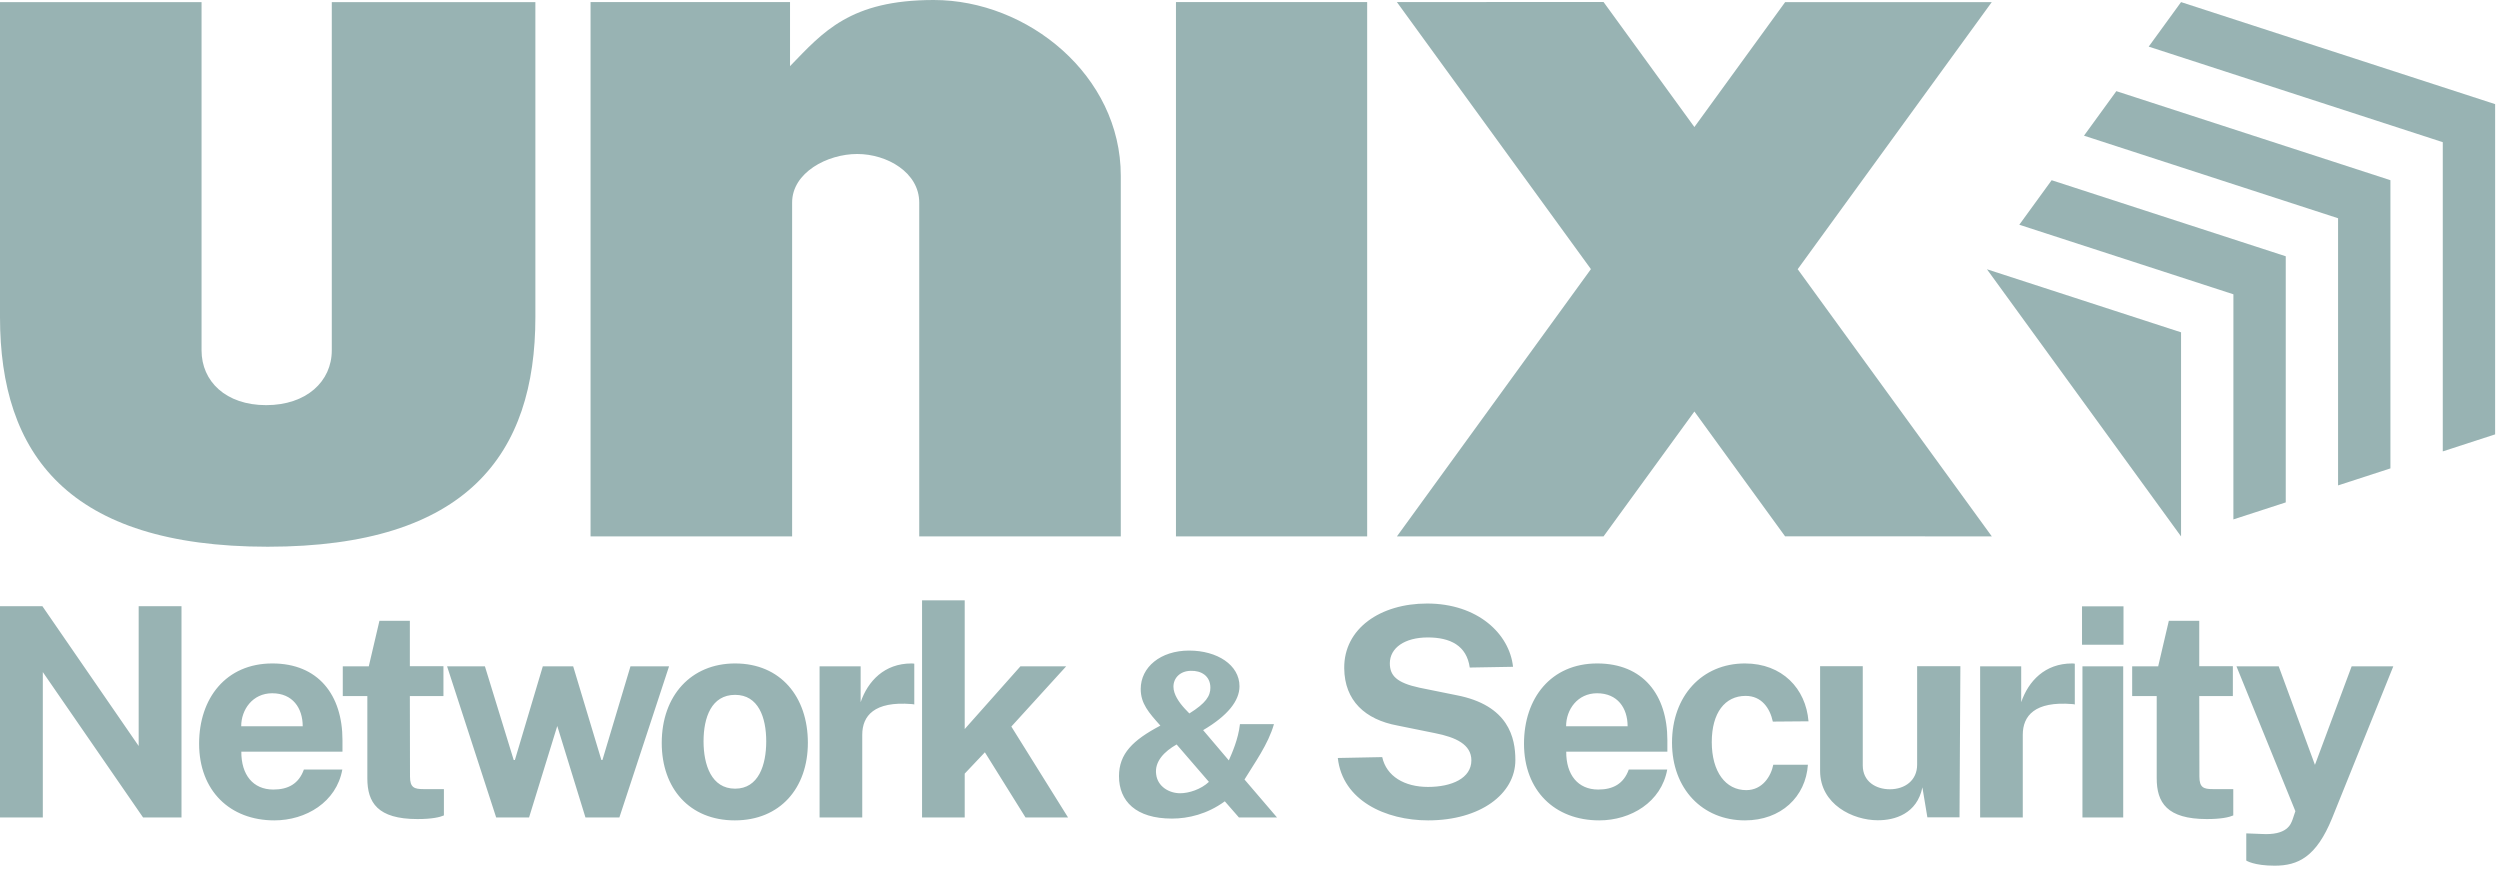
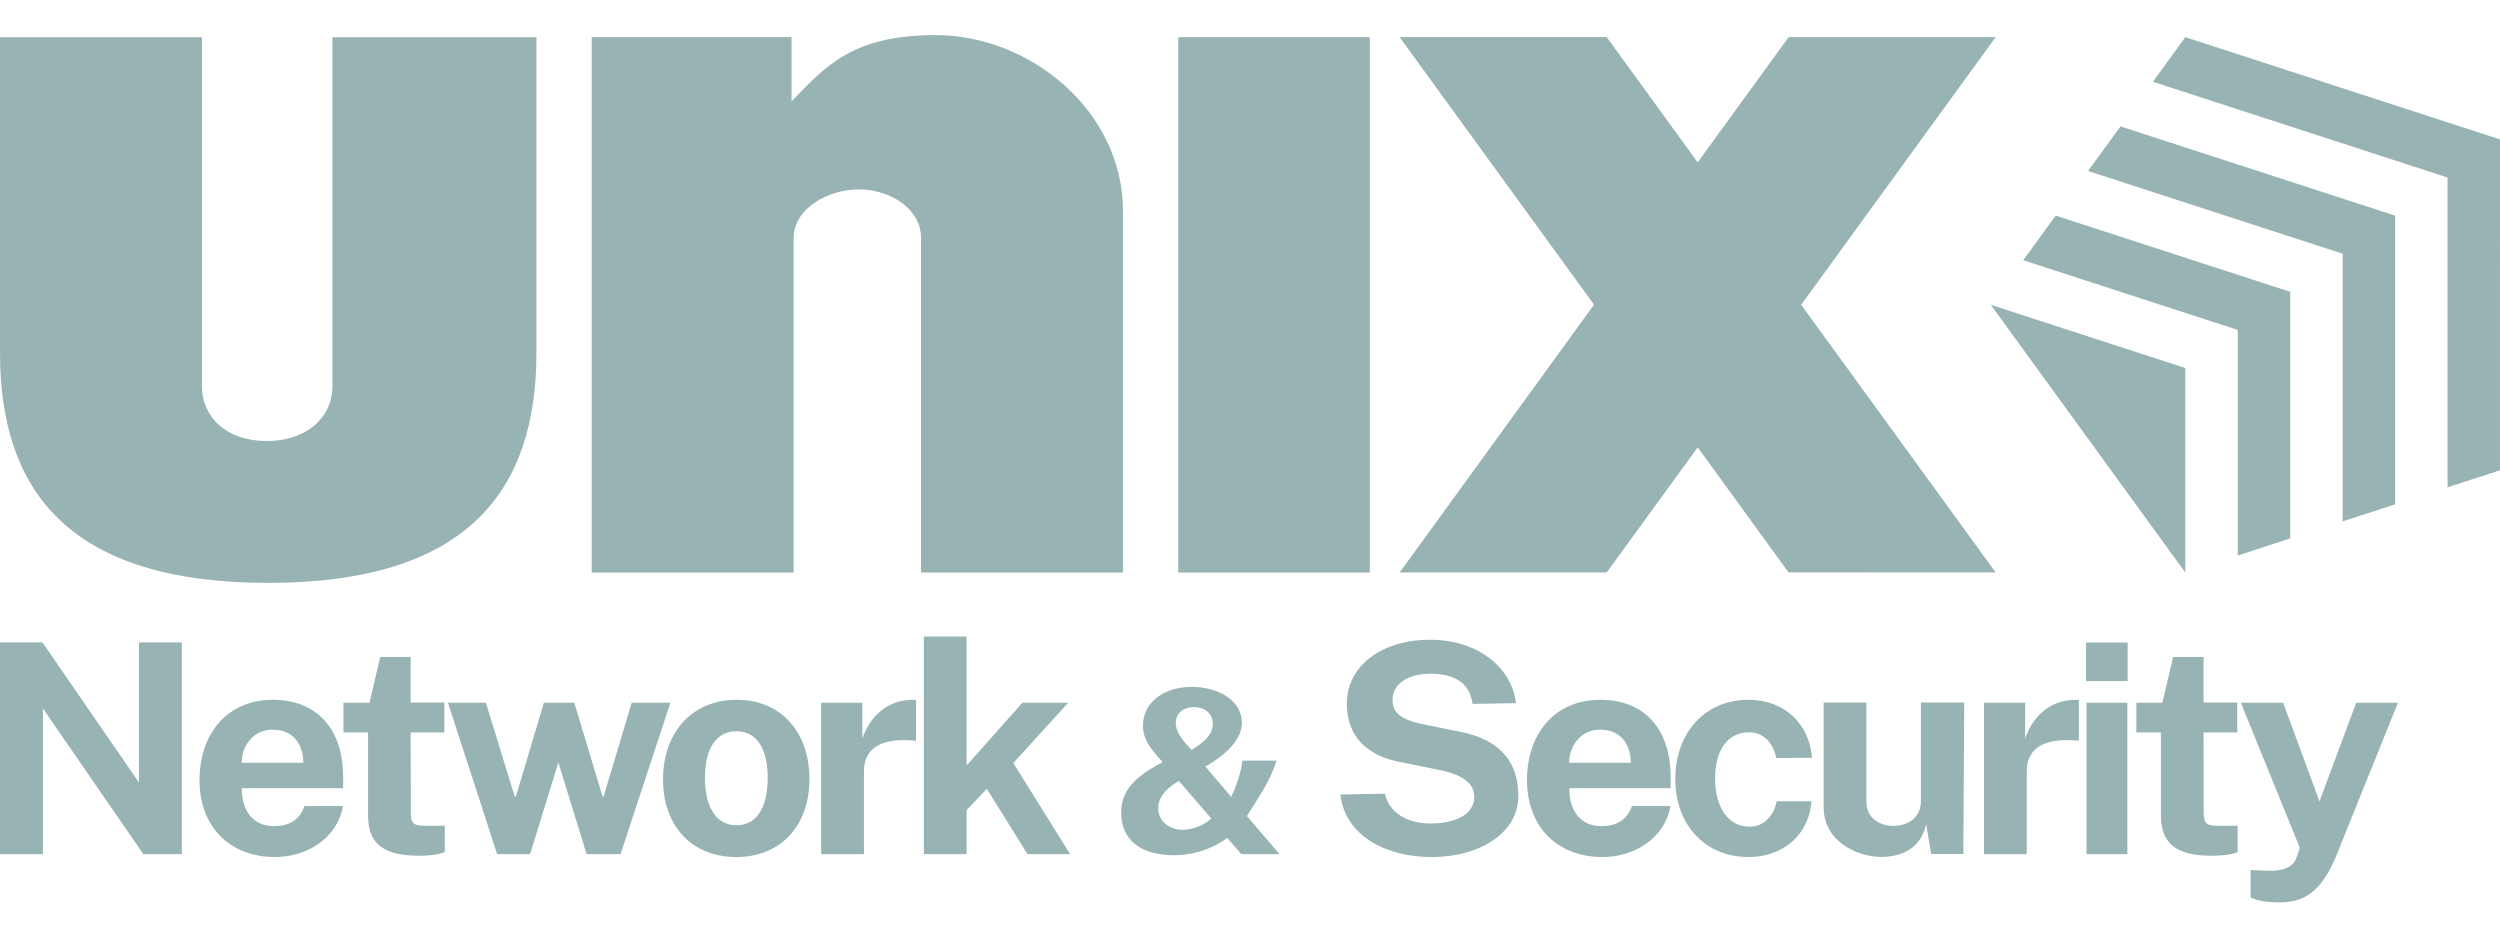
- <svg xmlns="http://www.w3.org/2000/svg" width="171" height="60" viewBox="0 0 171 60" fill="none">
-   <path fill-rule="evenodd" clip-rule="evenodd" d="M153.645 58.863V57.003L154.674 57.043C156.463 57.154 156.694 56.364 156.813 56.054L157.004 55.484L152.975 45.579H155.864L158.342 52.317L160.852 45.579H163.701L159.511 55.975C158.432 58.613 157.193 59.213 155.583 59.213C154.165 59.213 153.645 58.863 153.645 58.863ZM150.429 47.609L150.439 53.115C150.439 53.875 150.729 53.975 151.367 53.975H152.756V55.775C152.488 55.894 151.958 56.024 150.948 56.024C148.219 56.024 147.519 54.895 147.519 53.236V47.609H145.84V45.579H147.619L148.349 42.461H150.429V45.568H152.727V47.609H150.429ZM145.228 55.914H142.439V45.579H145.228V55.914ZM145.248 44.1H142.41V41.471H145.248V44.1ZM135.441 45.579H138.25V48.028C138.749 46.579 139.878 45.38 141.729 45.38C141.818 45.38 141.898 45.39 141.917 45.399V48.188C141.858 48.168 141.848 48.168 141.738 48.158C139.17 47.949 138.358 48.968 138.358 50.257V55.914H135.441V45.579ZM124.495 52.725V45.568H127.413V52.356C127.413 53.475 128.333 53.986 129.263 53.986C130.302 53.986 131.132 53.376 131.132 52.306V45.568H134.09L134.031 55.905H131.832L131.492 53.856C131.122 55.664 129.603 56.114 128.433 56.105C126.743 56.105 124.495 55.025 124.495 52.725ZM123.702 49.337L121.262 49.357C121.064 48.438 120.494 47.599 119.403 47.599C117.984 47.599 117.085 48.758 117.085 50.757C117.085 52.795 118.035 54.045 119.444 54.045C120.564 54.045 121.143 53.075 121.293 52.306H123.661C123.512 54.504 121.823 56.114 119.354 56.114C116.446 56.114 114.366 53.955 114.366 50.797C114.366 47.609 116.416 45.38 119.354 45.38C121.903 45.38 123.522 47.099 123.702 49.337ZM109.319 54.005C110.33 54.005 111.059 53.614 111.409 52.636H114.038C113.637 54.865 111.548 56.114 109.39 56.114C106.341 56.114 104.242 54.075 104.242 50.866C104.242 47.759 106.081 45.38 109.25 45.38C112.388 45.38 114.048 47.528 114.048 50.627V51.416H107.13C107.121 52.996 107.931 54.005 109.319 54.005ZM111.329 49.677C111.329 48.428 110.639 47.419 109.24 47.419C107.901 47.419 107.121 48.537 107.121 49.677H111.329ZM91.506 51.846L94.544 51.786C94.834 53.105 96.074 53.826 97.674 53.826C99.293 53.826 100.642 53.236 100.642 52.006C100.642 50.917 99.573 50.427 98.153 50.147L95.594 49.628C93.375 49.218 91.966 47.929 91.945 45.71C91.915 42.991 94.414 41.281 97.613 41.281C101.072 41.281 103.25 43.35 103.491 45.609L100.531 45.66C100.322 44.16 99.202 43.601 97.663 43.601C96.074 43.601 95.065 44.321 95.065 45.37C95.065 46.209 95.524 46.7 97.093 47.039L99.611 47.549C103.21 48.238 103.651 50.487 103.651 51.986C103.651 54.315 101.242 56.114 97.684 56.114C94.775 56.114 91.826 54.755 91.506 51.846ZM84.781 46.94C84.781 47.936 83.973 48.955 82.294 49.942L84.051 52.011C84.26 51.536 84.697 50.572 84.813 49.53H87.138C86.749 50.906 85.808 52.19 85.124 53.317L87.347 55.914H84.742L83.778 54.81C82.573 55.688 81.275 55.991 80.162 55.991C77.69 55.991 76.539 54.794 76.539 53.092C76.539 51.551 77.487 50.627 79.37 49.632C78.576 48.745 78.025 48.124 78.025 47.128C78.025 45.635 79.377 44.499 81.336 44.499C83.25 44.499 84.781 45.479 84.781 46.94ZM80.264 46.972C80.264 47.485 80.637 48.037 81.033 48.465L81.352 48.799C82.48 48.1 82.79 47.602 82.79 47.042C82.79 46.218 82.145 45.86 81.446 45.884C80.706 45.899 80.264 46.382 80.264 46.972ZM79.082 52.967C79.183 53.806 79.975 54.258 80.722 54.258C81.321 54.258 82.145 53.993 82.69 53.48L80.481 50.922C79.656 51.388 78.956 52.08 79.082 52.967ZM70.145 55.914L67.366 51.457L65.986 52.916V55.914H63.068V41.062H65.986V49.867L69.795 45.579H72.924L69.176 49.697L73.054 55.914H70.145ZM56.059 45.579H58.868V48.028C59.367 46.579 60.498 45.38 62.347 45.38C62.436 45.38 62.517 45.39 62.537 45.399V48.188C62.477 48.168 62.466 48.168 62.357 48.158C59.788 47.949 58.978 48.968 58.978 50.257V55.914H56.059V45.579ZM45.263 50.817C45.263 47.579 47.273 45.38 50.281 45.38C53.39 45.38 55.258 47.658 55.258 50.806C55.258 53.905 53.36 56.114 50.262 56.114C47.163 56.114 45.263 53.926 45.263 50.817ZM52.41 50.706C52.41 49.068 51.871 47.528 50.281 47.528C48.661 47.528 48.123 49.078 48.123 50.706C48.123 52.317 48.661 53.945 50.281 53.945C51.89 53.945 52.41 52.326 52.41 50.706ZM42.365 55.914H40.045L38.117 49.658L36.188 55.914H33.938L30.581 45.579H33.169L35.138 51.986H35.218L37.127 45.579H39.206L41.135 51.986H41.206L43.124 45.579H45.763L42.365 55.914ZM28.034 47.609L28.044 53.115C28.044 53.875 28.334 53.975 28.973 53.975H30.363V55.775C30.093 55.894 29.563 56.024 28.554 56.024C25.824 56.024 25.126 54.895 25.126 53.236V47.609H23.446V45.579H25.224L25.954 42.461H28.034V45.568H30.332V47.609H28.034ZM18.697 54.005C19.707 54.005 20.436 53.614 20.786 52.636H23.415C23.015 54.865 20.925 56.114 18.767 56.114C15.719 56.114 13.619 54.075 13.619 50.866C13.619 47.759 15.458 45.38 18.627 45.38C21.765 45.38 23.425 47.528 23.425 50.627V51.416H16.507C16.498 52.996 17.308 54.005 18.697 54.005ZM20.706 49.677C20.706 48.428 20.016 47.419 18.617 47.419C17.278 47.419 16.498 48.537 16.498 49.677H20.706ZM12.414 41.462V55.914H9.786L2.929 45.97V55.914H0V41.462H2.898L9.485 51.026V41.462H12.414ZM135.907 18.418L149.184 22.731V36.691L135.907 18.418Z" fill="#98b3b3" />
-   <path d="M138.12 15.372L140.333 12.327L156.345 17.529V34.364L152.764 35.528L152.765 20.13L138.12 15.372Z" fill="#98b3b3" />
-   <path d="M163.505 12.326V32.038L159.924 33.202V14.928L142.545 9.281L144.758 6.235L163.505 12.326Z" fill="#98b3b3" />
-   <path d="M167.086 9.725L146.971 3.189L149.184 0.144L170.667 7.123L170.666 29.711L167.086 30.875V9.724V9.725Z" fill="#98b3b3" />
-   <path d="M122.099 36.684L115.896 28.147L109.683 36.689H95.55L108.819 18.408L95.546 0.14L109.683 0.138L115.896 8.689L122.105 0.144H136.237L122.962 18.413L136.24 36.689L122.099 36.684ZM93.514 36.689H80.436V0.143H93.514V36.689ZM40.394 0.143H54.038V4.524C56.301 2.192 58.139 0 63.866 0C70.299 0 76.662 5.161 76.662 12.018V36.689L62.876 36.688V13.855C62.876 11.805 60.684 10.533 58.633 10.533C56.583 10.533 54.181 11.805 54.181 13.855V36.688H40.394V0.143ZM22.694 0.144V23.966C22.694 26.087 20.962 27.712 18.204 27.712C15.448 27.712 13.786 26.087 13.786 23.966V0.144L0 0.145V21.693C0 31.044 4.636 37.396 18.311 37.396C31.985 37.396 36.62 31.044 36.62 21.693V0.145L22.694 0.144Z" fill="#98b3b3" />
+ <svg xmlns="http://www.w3.org/2000/svg" width="100%" height="100%" viewBox="0 0 160 60">
+   <path d="M144.042,57.427l0,-1.743l0.965,0.037c1.677,0.104 1.893,-0.636 2.005,-0.927l0.179,-0.534l-3.777,-9.286l2.708,0l2.324,6.316l2.352,-6.316l2.671,0l-3.927,9.745c-1.012,2.474 -2.174,3.036 -3.683,3.036c-1.33,0 -1.817,-0.328 -1.817,-0.328Zm-3.015,-10.551l0.009,5.163c0,0.712 0.272,0.806 0.871,0.806l1.302,0l0,1.687c-0.252,0.112 -0.749,0.234 -1.696,0.234c-2.558,0 -3.214,-1.059 -3.214,-2.614l0,-5.276l-1.574,0l0,-1.902l1.668,0l0.684,-2.924l1.95,0l0,2.914l2.155,0l0,1.912l-2.155,0Zm-4.876,7.787l-2.614,0l0,-9.689l2.614,0l0,9.689Zm0.019,-11.076l-2.661,0l0,-2.464l2.661,0l0,2.464Zm-9.194,1.387l2.633,0l0,2.296c0.468,-1.359 1.527,-2.483 3.261,-2.483c0.084,0 0.159,0.009 0.178,0.018l0,2.615c-0.056,-0.019 -0.066,-0.019 -0.169,-0.028c-2.408,-0.197 -3.168,0.758 -3.168,1.967l0,5.304l-2.735,0l0,-9.689Zm-10.262,6.699l0,-6.709l2.736,0l0,6.363c0,1.049 0.862,1.528 1.734,1.528c0.974,0 1.752,-0.572 1.752,-1.575l0,-6.316l2.774,0l-0.056,9.69l-2.062,0l-0.319,-1.921c-0.346,1.696 -1.771,2.117 -2.867,2.108c-1.584,0 -3.692,-1.012 -3.692,-3.168Zm-0.743,-3.176l-2.287,0.019c-0.187,-0.862 -0.721,-1.649 -1.743,-1.649c-1.331,0 -2.174,1.087 -2.174,2.961c0,1.911 0.891,3.082 2.212,3.082c1.049,0 1.593,-0.908 1.733,-1.63l2.221,0c-0.14,2.061 -1.724,3.57 -4.039,3.57c-2.726,0 -4.676,-2.024 -4.676,-4.985c0,-2.989 1.922,-5.078 4.676,-5.078c2.39,0 3.908,1.611 4.077,3.71Zm-13.484,4.376c0.947,0 1.631,-0.366 1.959,-1.283l2.464,0c-0.375,2.089 -2.333,3.26 -4.357,3.26c-2.858,0 -4.826,-1.912 -4.826,-4.919c0,-2.914 1.724,-5.144 4.695,-5.144c2.942,0 4.498,2.014 4.498,4.919l0,0.74l-6.485,0c-0.009,1.481 0.75,2.427 2.052,2.427Zm1.884,-4.057c0,-1.172 -0.647,-2.118 -1.959,-2.118c-1.255,0 -1.986,1.049 -1.986,2.118l3.945,0Zm-18.584,2.033l2.848,-0.056c0.272,1.237 1.434,1.912 2.934,1.912c1.518,0 2.783,-0.553 2.783,-1.706c0,-1.021 -1.003,-1.48 -2.334,-1.743l-2.399,-0.487c-2.08,-0.384 -3.401,-1.593 -3.42,-3.673c-0.028,-2.549 2.314,-4.152 5.313,-4.152c3.243,0 5.285,1.94 5.51,4.058l-2.774,0.047c-0.196,-1.406 -1.246,-1.93 -2.689,-1.93c-1.49,0 -2.436,0.675 -2.436,1.658c0,0.787 0.431,1.247 1.902,1.565l2.361,0.478c3.374,0.646 3.786,2.755 3.786,4.16c0,2.184 -2.258,3.87 -5.594,3.87c-2.727,0 -5.491,-1.274 -5.791,-4.001Zm-6.305,-4.599c0,0.933 -0.757,1.888 -2.332,2.814l1.647,1.939c0.197,-0.445 0.606,-1.348 0.715,-2.325l2.18,0c-0.365,1.29 -1.247,2.493 -1.888,3.55l2.084,2.435l-2.442,0l-0.904,-1.035c-1.13,0.823 -2.347,1.107 -3.39,1.107c-2.318,0 -3.397,-1.122 -3.397,-2.718c0,-1.444 0.889,-2.311 2.654,-3.244c-0.744,-0.831 -1.261,-1.414 -1.261,-2.347c0,-1.4 1.268,-2.465 3.105,-2.465c1.794,0 3.229,0.919 3.229,2.289Zm-4.235,0.03c0,0.481 0.35,0.998 0.722,1.399l0.299,0.313c1.057,-0.655 1.348,-1.122 1.348,-1.647c0,-0.773 -0.605,-1.108 -1.261,-1.086c-0.693,0.014 -1.108,0.467 -1.108,1.021Zm-1.108,5.62c0.095,0.787 0.838,1.21 1.538,1.21c0.561,0 1.334,-0.248 1.845,-0.729l-2.071,-2.398c-0.773,0.437 -1.429,1.086 -1.312,1.917Zm-8.378,2.763l-2.605,-4.179l-1.294,1.368l0,2.811l-2.735,0l0,-13.924l2.735,0l0,8.255l3.571,-4.02l2.933,0l-3.514,3.861l3.636,5.828l-2.727,0Zm-13.206,-9.689l2.634,0l0,2.296c0.468,-1.359 1.527,-2.483 3.261,-2.483c0.084,0 0.159,0.009 0.178,0.018l0,2.615c-0.056,-0.019 -0.066,-0.019 -0.169,-0.028c-2.408,-0.197 -3.167,0.758 -3.167,1.967l0,5.304l-2.737,0l0,-9.689Zm-10.121,4.91c0,-3.036 1.884,-5.097 4.705,-5.097c2.914,0 4.666,2.136 4.666,5.087c0,2.905 -1.78,4.976 -4.685,4.976c-2.905,0 -4.686,-2.052 -4.686,-4.966Zm6.7,-0.103c0,-1.537 -0.505,-2.98 -1.995,-2.98c-1.519,0 -2.024,1.453 -2.024,2.98c0,1.509 0.505,3.036 2.024,3.036c1.508,0 1.995,-1.518 1.995,-3.036Zm-9.417,4.882l-2.174,0l-1.809,-5.866l-1.808,5.866l-2.109,0l-3.148,-9.689l2.427,0l1.846,6.006l0.075,0l1.79,-6.006l1.949,0l1.808,6.006l0.066,0l1.799,-6.006l2.474,0l-3.186,9.689Zm-13.435,-7.787l0.009,5.163c0,0.712 0.272,0.806 0.871,0.806l1.303,0l0,1.687c-0.253,0.112 -0.75,0.234 -1.696,0.234c-2.559,0 -3.214,-1.059 -3.214,-2.614l0,-5.276l-1.575,0l0,-1.902l1.668,0l0.684,-2.924l1.95,0l0,2.914l2.155,0l0,1.912l-2.155,0Zm-8.753,5.997c0.946,0 1.63,-0.366 1.958,-1.283l2.464,0c-0.374,2.089 -2.333,3.26 -4.357,3.26c-2.858,0 -4.826,-1.912 -4.826,-4.919c0,-2.914 1.724,-5.144 4.695,-5.144c2.942,0 4.498,2.014 4.498,4.919l0,0.74l-6.485,0c-0.009,1.481 0.75,2.427 2.053,2.427Zm1.883,-4.057c0,-1.172 -0.647,-2.118 -1.959,-2.118c-1.255,0 -1.986,1.049 -1.986,2.118l3.945,0Zm-7.774,-7.703l0,13.55l-2.464,0l-6.428,-9.323l0,9.323l-2.746,0l0,-13.55l2.717,0l6.176,8.968l0,-8.968l2.745,0Zm115.774,-21.603l12.448,4.044l-0.001,13.088l-12.447,-17.132Zm2.075,-2.856l2.075,-2.855l15.011,4.877l-0,15.784l-3.357,1.091l0.001,-14.436l-13.73,-4.461Zm23.799,-2.855l0,18.48l-3.357,1.091l0,-17.132l-16.293,-5.294l2.074,-2.855l17.576,5.71Zm3.357,-2.439l-18.858,-6.127l2.075,-2.855l20.14,6.543l-0.001,21.177l-3.356,1.09l0,-19.828Zm-42.176,25.274l-5.815,-8.003l-5.824,8.008l-13.25,-0l12.44,-17.138l-12.444,-17.127l13.254,-0.001l5.824,8.016l5.821,-8.011l13.249,-0l-12.446,17.127l12.449,17.134l-13.258,-0.005Zm-26.798,0.006l-12.261,-0l-0,-34.263l12.261,-0l-0,34.263Zm-49.799,-34.262l12.791,-0l-0,4.108c2.121,-2.187 3.845,-4.241 9.213,-4.241c6.031,-0 11.996,4.838 11.996,11.266l-0,23.129l-12.924,-0l-0,-21.406c-0,-1.922 -2.054,-3.115 -3.977,-3.115c-1.922,-0 -4.175,1.193 -4.175,3.115l-0,21.406l-12.924,-0l-0,-34.262Zm-16.594,0.001l13.056,0.001l-0,20.202c-0,8.766 -4.346,14.722 -17.166,14.722c-12.82,-0 -17.166,-5.956 -17.166,-14.722l0,-20.202l12.925,-0.001l-0,22.334c-0,1.988 1.558,3.512 4.142,3.512c2.585,-0 4.209,-1.524 4.209,-3.512l-0,-22.334Z" style="fill:#98b3b3;" />
</svg>
